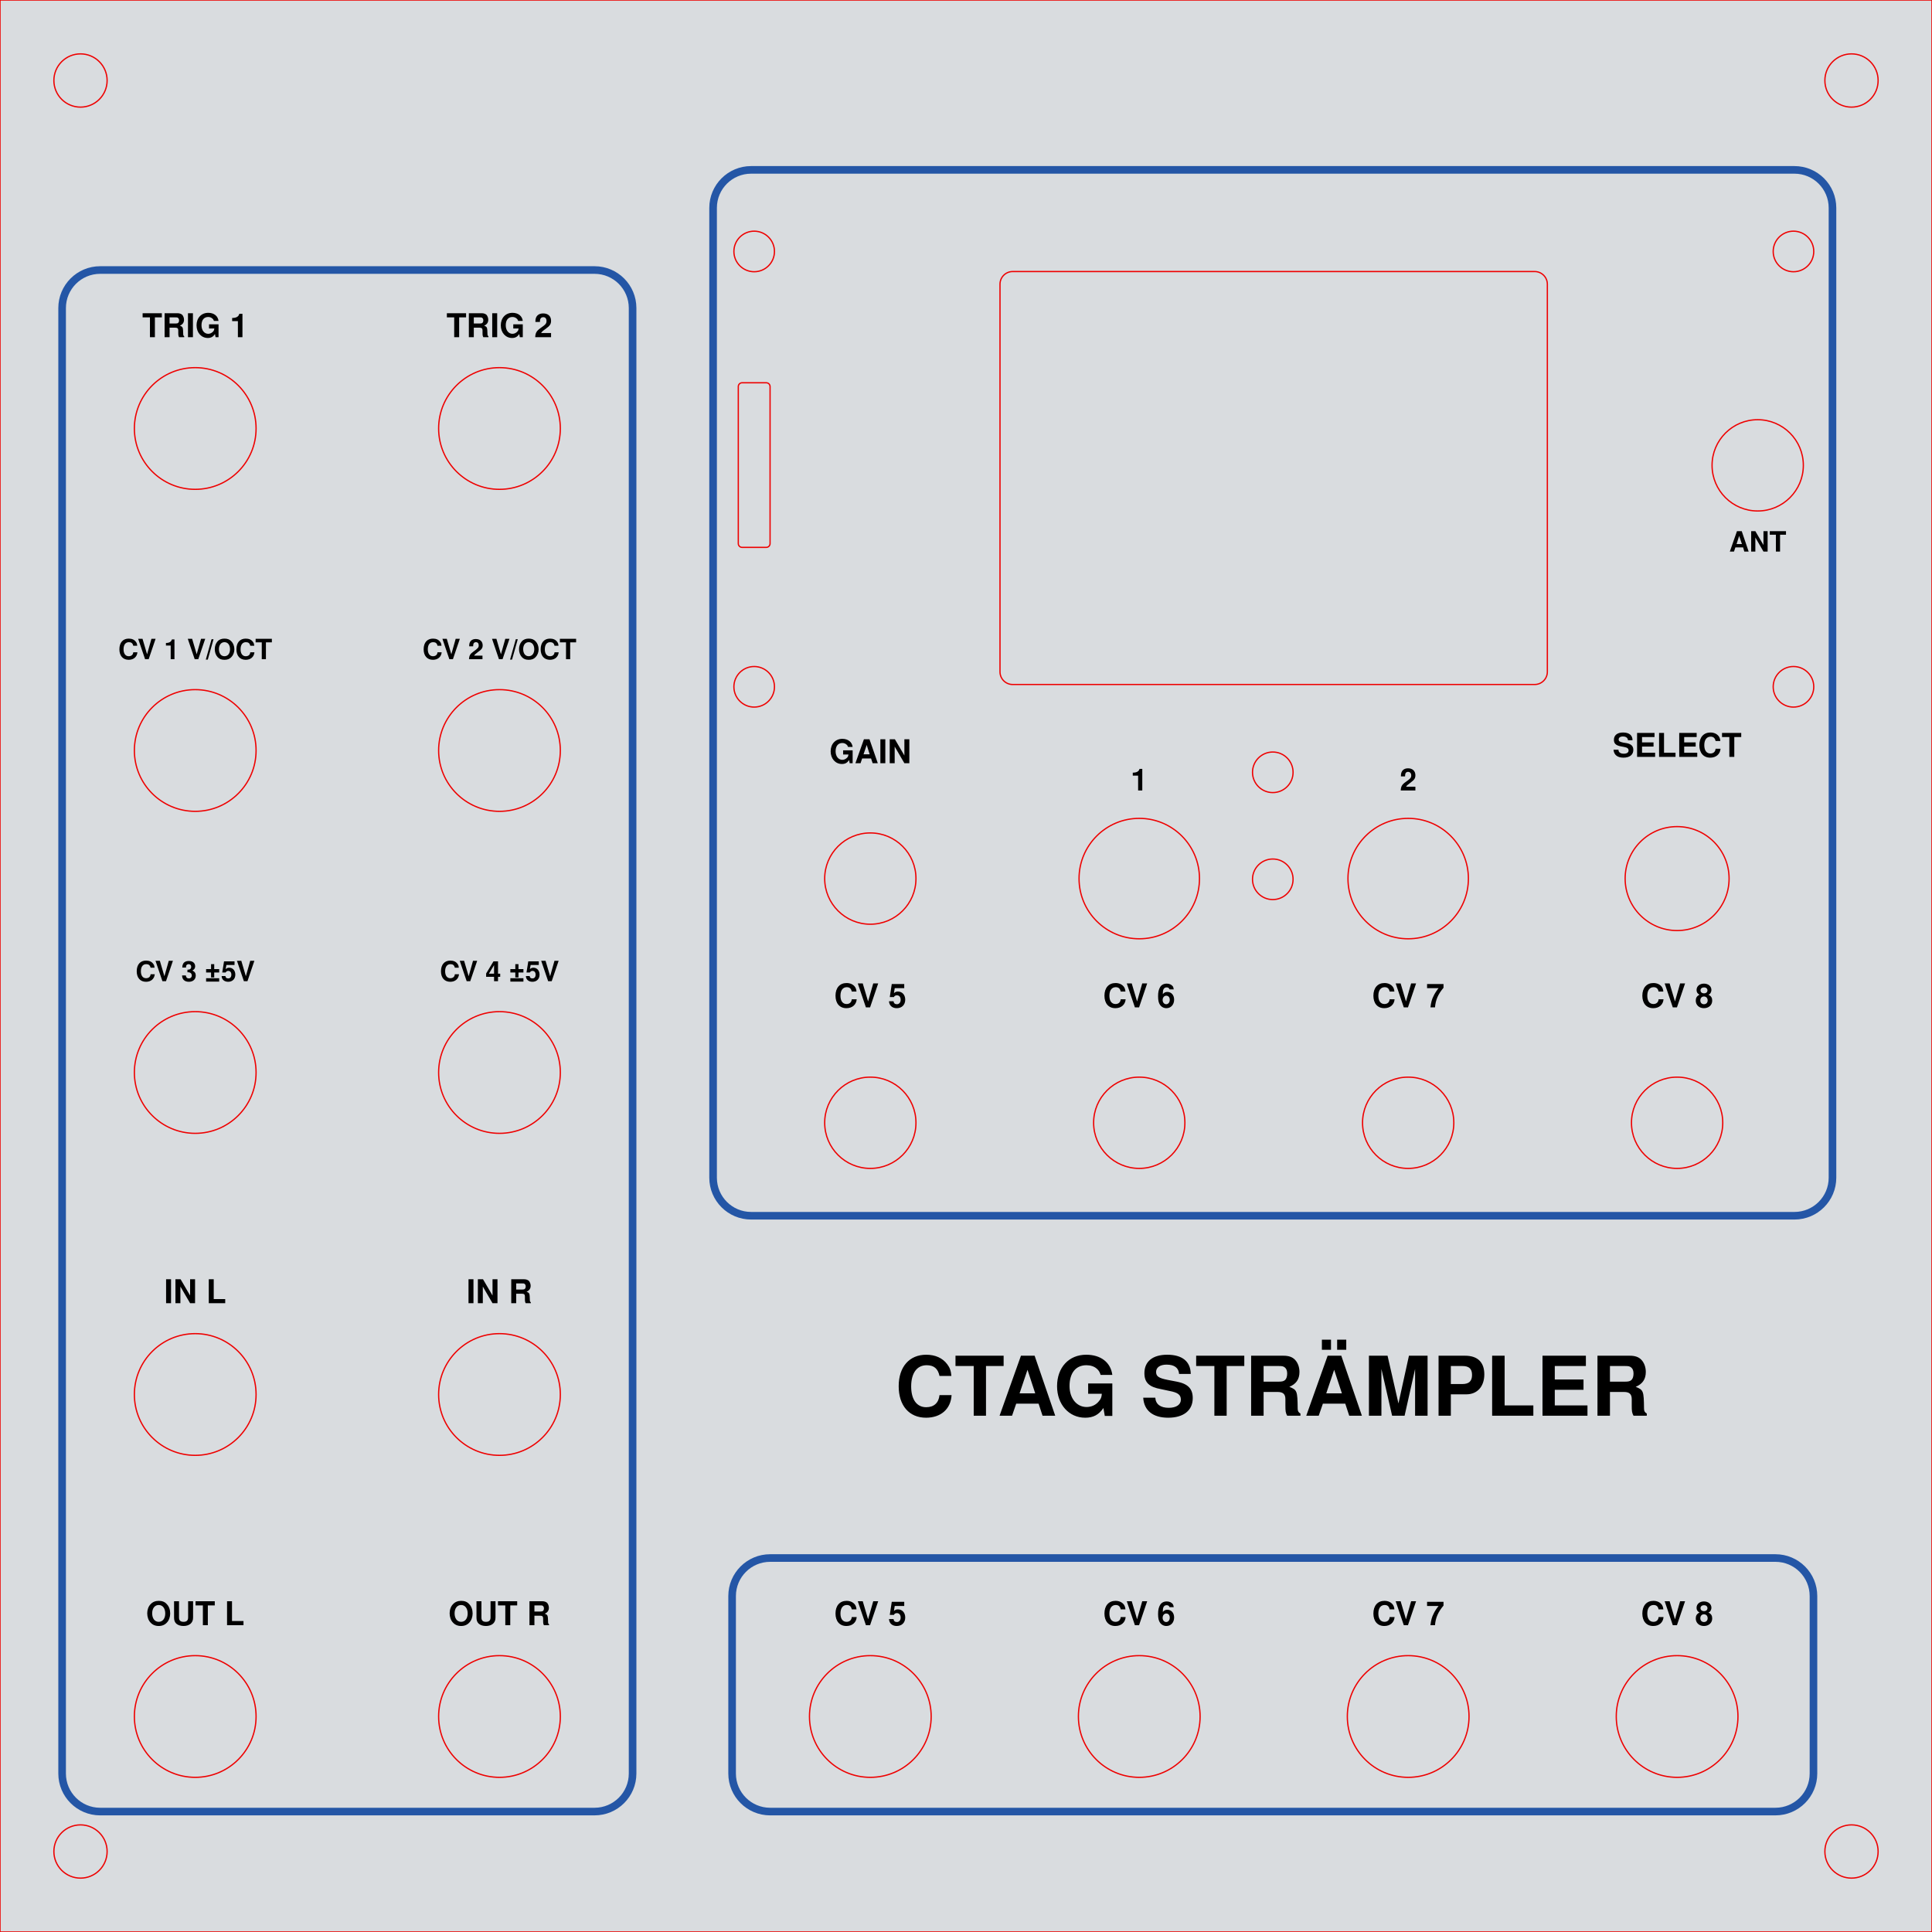
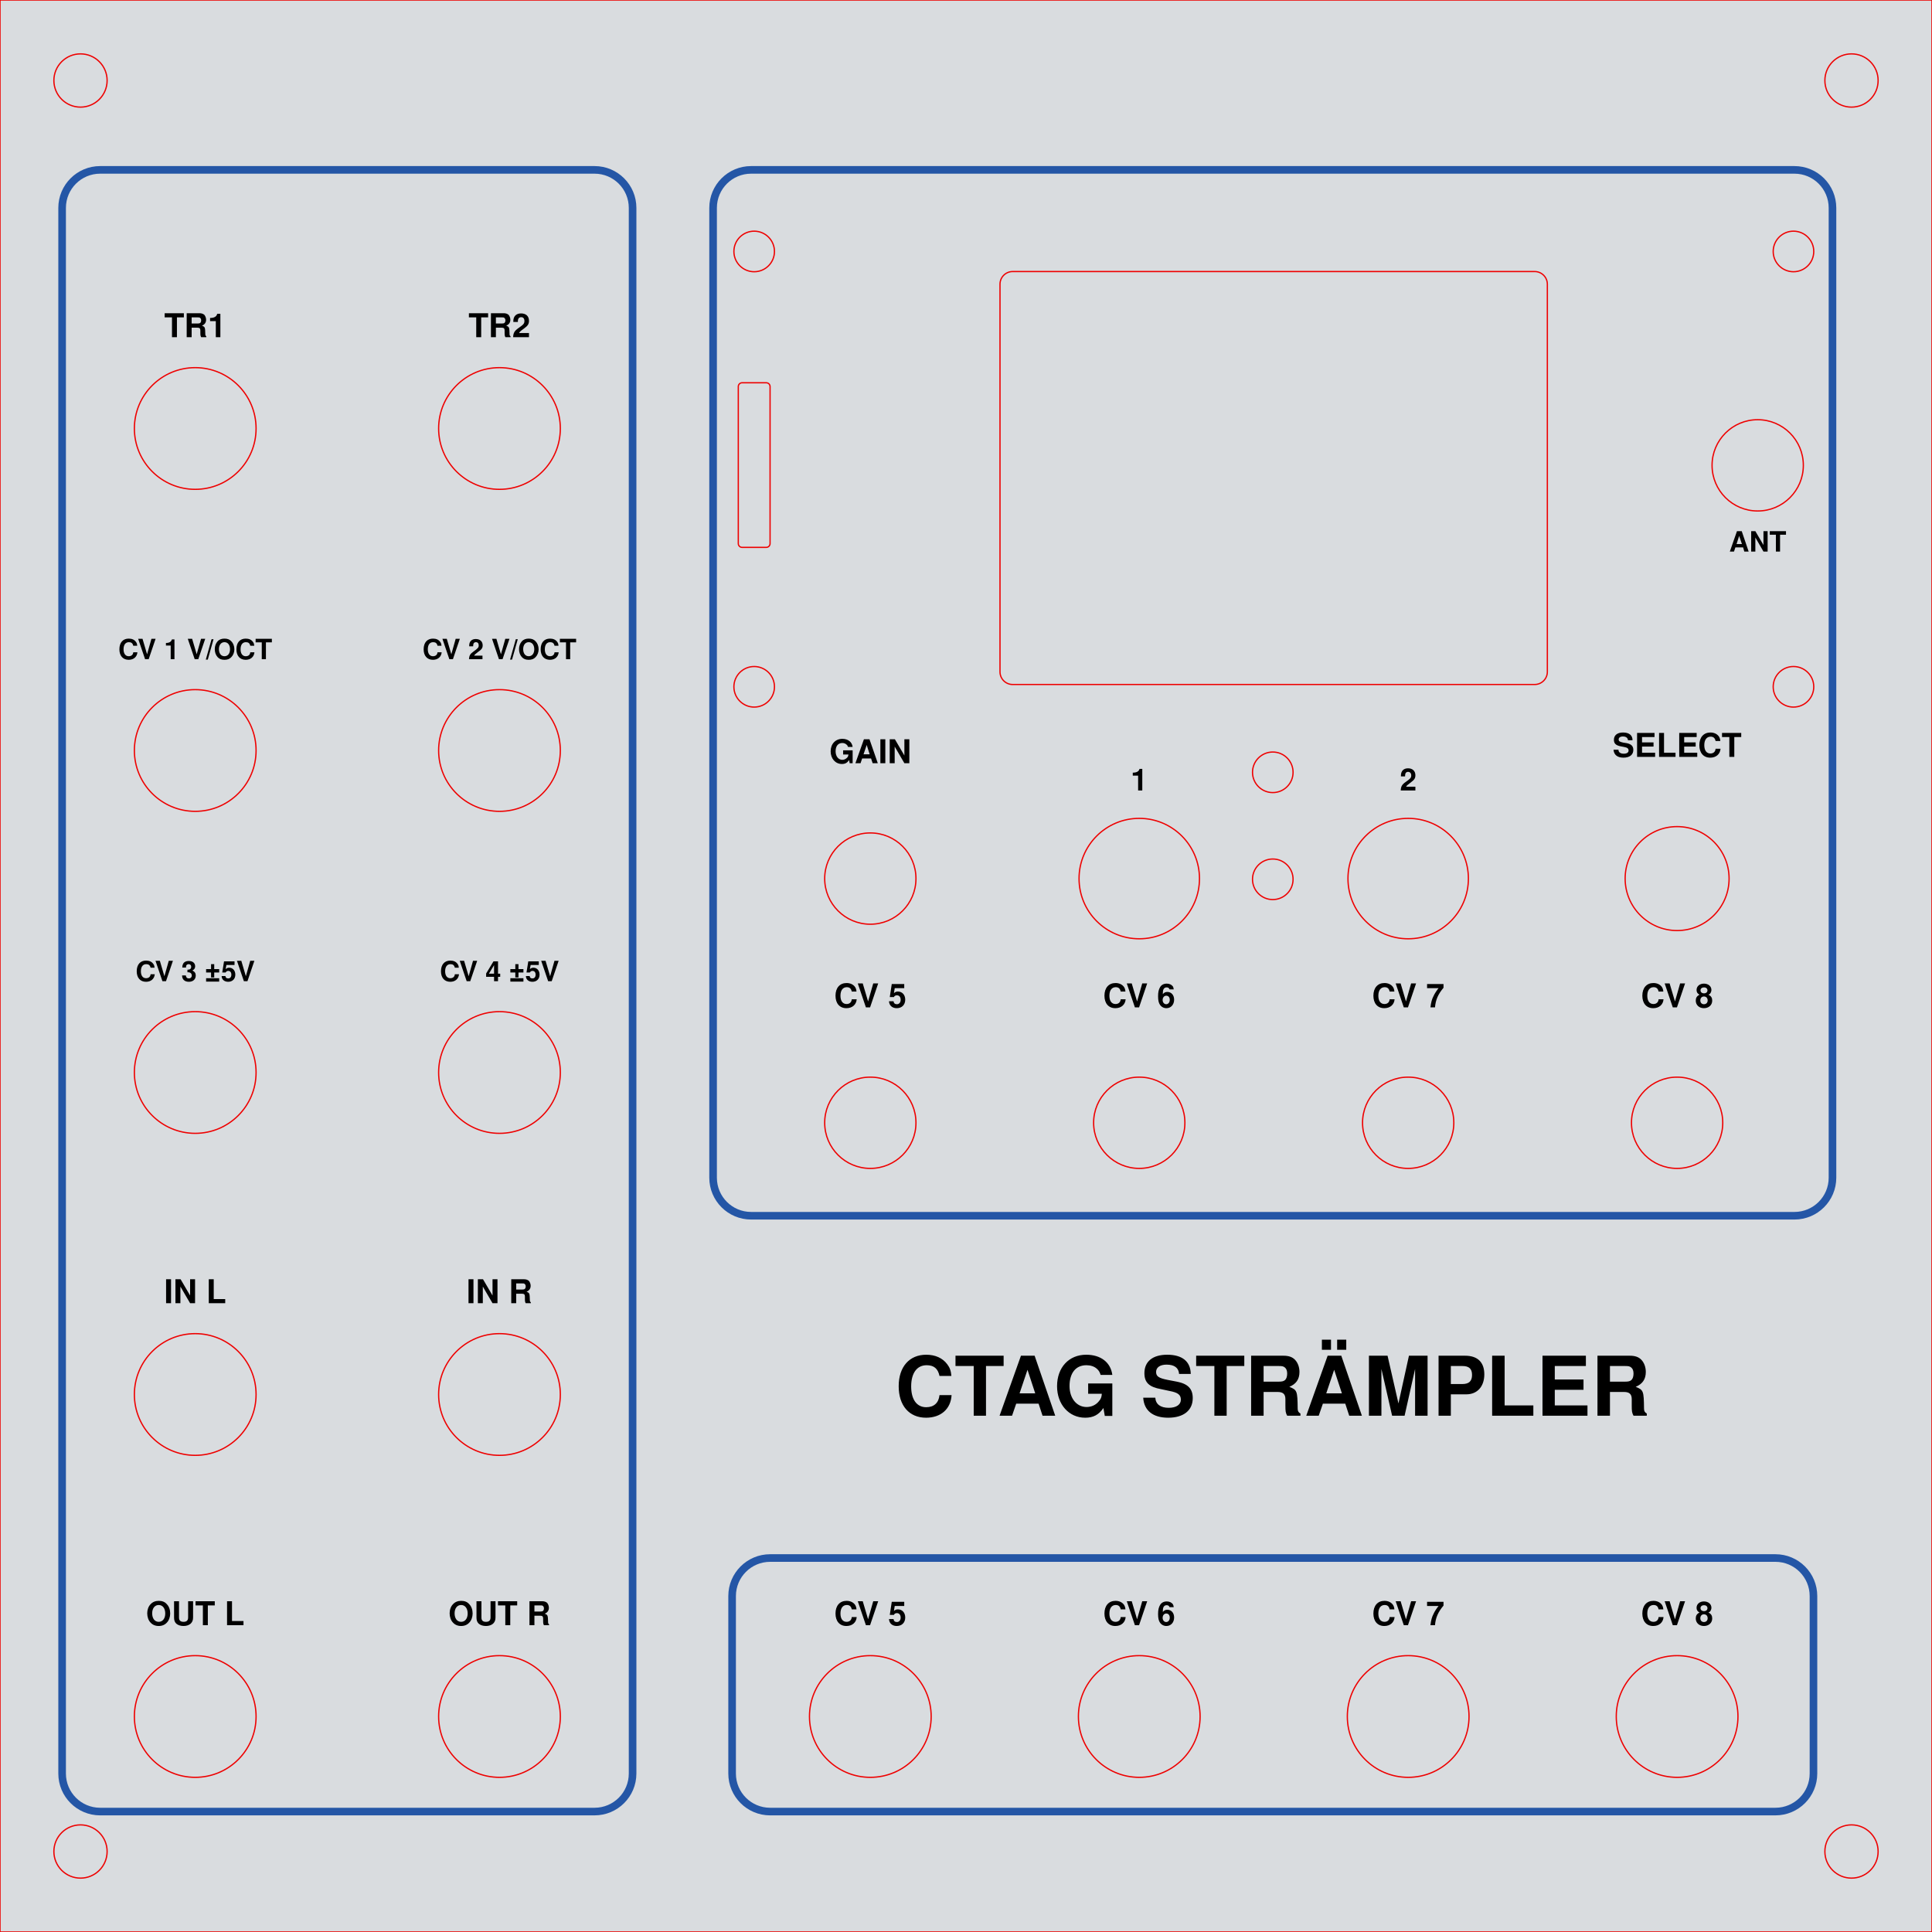
<svg xmlns="http://www.w3.org/2000/svg" width="152.4mm" height="152.4mm" viewBox="0 0 152.4 152.4">
  <rect width="100%" height="100%" fill="#d9dcdf" />
  <g id="ART">
    <text x="68.653" y="79.466" font-family="Helvetica, Arial, sans-serif" font-size="2.6" font-weight="bold" text-anchor="middle" fill="#000">CV 5</text>
    <text x="89.867" y="79.466" font-family="Helvetica, Arial, sans-serif" font-size="2.6" font-weight="bold" text-anchor="middle" fill="#000">CV 6</text>
    <text x="111.080" y="79.466" font-family="Helvetica, Arial, sans-serif" font-size="2.6" font-weight="bold" text-anchor="middle" fill="#000">CV 7</text>
    <text x="132.294" y="79.466" font-family="Helvetica, Arial, sans-serif" font-size="2.6" font-weight="bold" text-anchor="middle" fill="#000">CV 8</text>
    <text x="68.653" y="60.204" font-family="Helvetica, Arial, sans-serif" font-size="2.6" font-weight="bold" text-anchor="middle" fill="#000">GAIN</text>
    <text x="132.294" y="59.704" font-family="Helvetica, Arial, sans-serif" font-size="2.6" font-weight="bold" text-anchor="middle" fill="#000">SELECT</text>
    <text x="89.867" y="62.354" font-family="Helvetica, Arial, sans-serif" font-size="2.4" font-weight="bold" text-anchor="middle" fill="#000">1</text>
    <text x="111.080" y="62.354" font-family="Helvetica, Arial, sans-serif" font-size="2.4" font-weight="bold" text-anchor="middle" fill="#000">2</text>
    <text x="138.651" y="43.507" font-family="Helvetica, Arial, sans-serif" font-size="2.2" font-weight="bold" text-anchor="middle" fill="#000">ANT</text>
-     <text x="15.400" y="26.600" font-family="Helvetica, Arial, sans-serif" font-size="2.6" font-weight="bold" text-anchor="middle" fill="#000">TRIG 1</text>
-     <text x="39.400" y="26.600" font-family="Helvetica, Arial, sans-serif" font-size="2.6" font-weight="bold" text-anchor="middle" fill="#000">TRIG 2</text>
+     <text x="15.400" y="26.600" font-family="Helvetica, Arial, sans-serif" font-size="2.6" font-weight="bold" text-anchor="middle" fill="#000">TR1</text>
+     <text x="39.400" y="26.600" font-family="Helvetica, Arial, sans-serif" font-size="2.6" font-weight="bold" text-anchor="middle" fill="#000">TR2</text>
    <text x="15.400" y="52.000" font-family="Helvetica, Arial, sans-serif" font-size="2.2" font-weight="bold" text-anchor="middle" fill="#000">CV 1  V/OCT</text>
    <text x="39.400" y="52.000" font-family="Helvetica, Arial, sans-serif" font-size="2.2" font-weight="bold" text-anchor="middle" fill="#000">CV 2  V/OCT</text>
    <text x="15.400" y="77.400" font-family="Helvetica, Arial, sans-serif" font-size="2.2" font-weight="bold" text-anchor="middle" fill="#000">CV 3  ±5V</text>
    <text x="39.400" y="77.400" font-family="Helvetica, Arial, sans-serif" font-size="2.2" font-weight="bold" text-anchor="middle" fill="#000">CV 4  ±5V</text>
    <text x="15.400" y="102.800" font-family="Helvetica, Arial, sans-serif" font-size="2.6" font-weight="bold" text-anchor="middle" fill="#000">IN L</text>
    <text x="39.400" y="102.800" font-family="Helvetica, Arial, sans-serif" font-size="2.6" font-weight="bold" text-anchor="middle" fill="#000">IN R</text>
    <text x="15.400" y="128.200" font-family="Helvetica, Arial, sans-serif" font-size="2.6" font-weight="bold" text-anchor="middle" fill="#000">OUT L</text>
    <text x="39.400" y="128.200" font-family="Helvetica, Arial, sans-serif" font-size="2.6" font-weight="bold" text-anchor="middle" fill="#000">OUT R</text>
    <text x="68.653" y="128.200" font-family="Helvetica, Arial, sans-serif" font-size="2.6" font-weight="bold" text-anchor="middle" fill="#000">CV 5</text>
    <text x="89.867" y="128.200" font-family="Helvetica, Arial, sans-serif" font-size="2.6" font-weight="bold" text-anchor="middle" fill="#000">CV 6</text>
    <text x="111.080" y="128.200" font-family="Helvetica, Arial, sans-serif" font-size="2.6" font-weight="bold" text-anchor="middle" fill="#000">CV 7</text>
    <text x="132.294" y="128.200" font-family="Helvetica, Arial, sans-serif" font-size="2.6" font-weight="bold" text-anchor="middle" fill="#000">CV 8</text>
    <rect x="56.250" y="13.400" width="88.300" height="82.500" rx="3.000" fill="none" stroke="#2456A6" stroke-width="0.6" />
    <rect x="57.750" y="122.900" width="85.300" height="20.000" rx="3.000" fill="none" stroke="#2456A6" stroke-width="0.6" />
    <text x="100.400" y="111.675" font-family="Helvetica, Arial, sans-serif" font-size="6.5" font-weight="bold" text-anchor="middle" fill="#000">CTAG STRÄMPLER</text>
-     <rect x="4.900" y="21.300" width="45.000" height="121.600" rx="3.000" fill="none" stroke="#2456A6" stroke-width="0.6" />
+     <rect x="4.900" y="13.400" width="45.000" height="129.500" rx="3.000" fill="none" stroke="#2456A6" stroke-width="0.6" />
  </g>
  <g id="CUT" fill="none" stroke="#e00" stroke-width="0.1">
    <rect x="0" y="0" width="152.4" height="152.4" />
    <circle cx="6.350" cy="146.050" r="2.100" />
    <circle cx="146.050" cy="146.050" r="2.100" />
    <circle cx="6.350" cy="6.350" r="2.100" />
    <circle cx="146.050" cy="6.350" r="2.100" />
    <circle cx="68.653" cy="88.566" r="3.600" />
    <circle cx="89.867" cy="88.566" r="3.600" />
    <circle cx="111.080" cy="88.566" r="3.600" />
    <circle cx="132.294" cy="88.566" r="3.600" />
    <circle cx="68.653" cy="69.304" r="3.600" />
    <circle cx="132.294" cy="69.304" r="4.100" />
    <circle cx="89.867" cy="69.304" r="4.750" />
    <circle cx="111.080" cy="69.304" r="4.750" />
    <circle cx="100.400" cy="69.360" r="1.600" />
    <circle cx="138.651" cy="36.707" r="3.600" />
    <circle cx="59.491" cy="54.176" r="1.600" />
    <circle cx="141.473" cy="54.176" r="1.600" />
    <circle cx="59.491" cy="19.835" r="1.600" />
    <circle cx="141.473" cy="19.835" r="1.600" />
    <circle cx="100.400" cy="60.921" r="1.600" />
    <rect x="78.882" y="21.419" width="43.176" height="32.576" rx="1.000" />
    <rect x="58.238" y="30.193" width="2.507" height="12.985" rx="0.300" />
    <circle cx="15.400" cy="33.800" r="4.800" />
    <circle cx="39.400" cy="33.800" r="4.800" />
    <circle cx="15.400" cy="59.200" r="4.800" />
    <circle cx="39.400" cy="59.200" r="4.800" />
    <circle cx="15.400" cy="84.600" r="4.800" />
    <circle cx="39.400" cy="84.600" r="4.800" />
    <circle cx="15.400" cy="110.000" r="4.800" />
    <circle cx="39.400" cy="110.000" r="4.800" />
    <circle cx="15.400" cy="135.400" r="4.800" />
    <circle cx="39.400" cy="135.400" r="4.800" />
    <circle cx="68.653" cy="135.400" r="4.800" />
    <circle cx="89.867" cy="135.400" r="4.800" />
    <circle cx="111.080" cy="135.400" r="4.800" />
    <circle cx="132.294" cy="135.400" r="4.800" />
  </g>
</svg>
